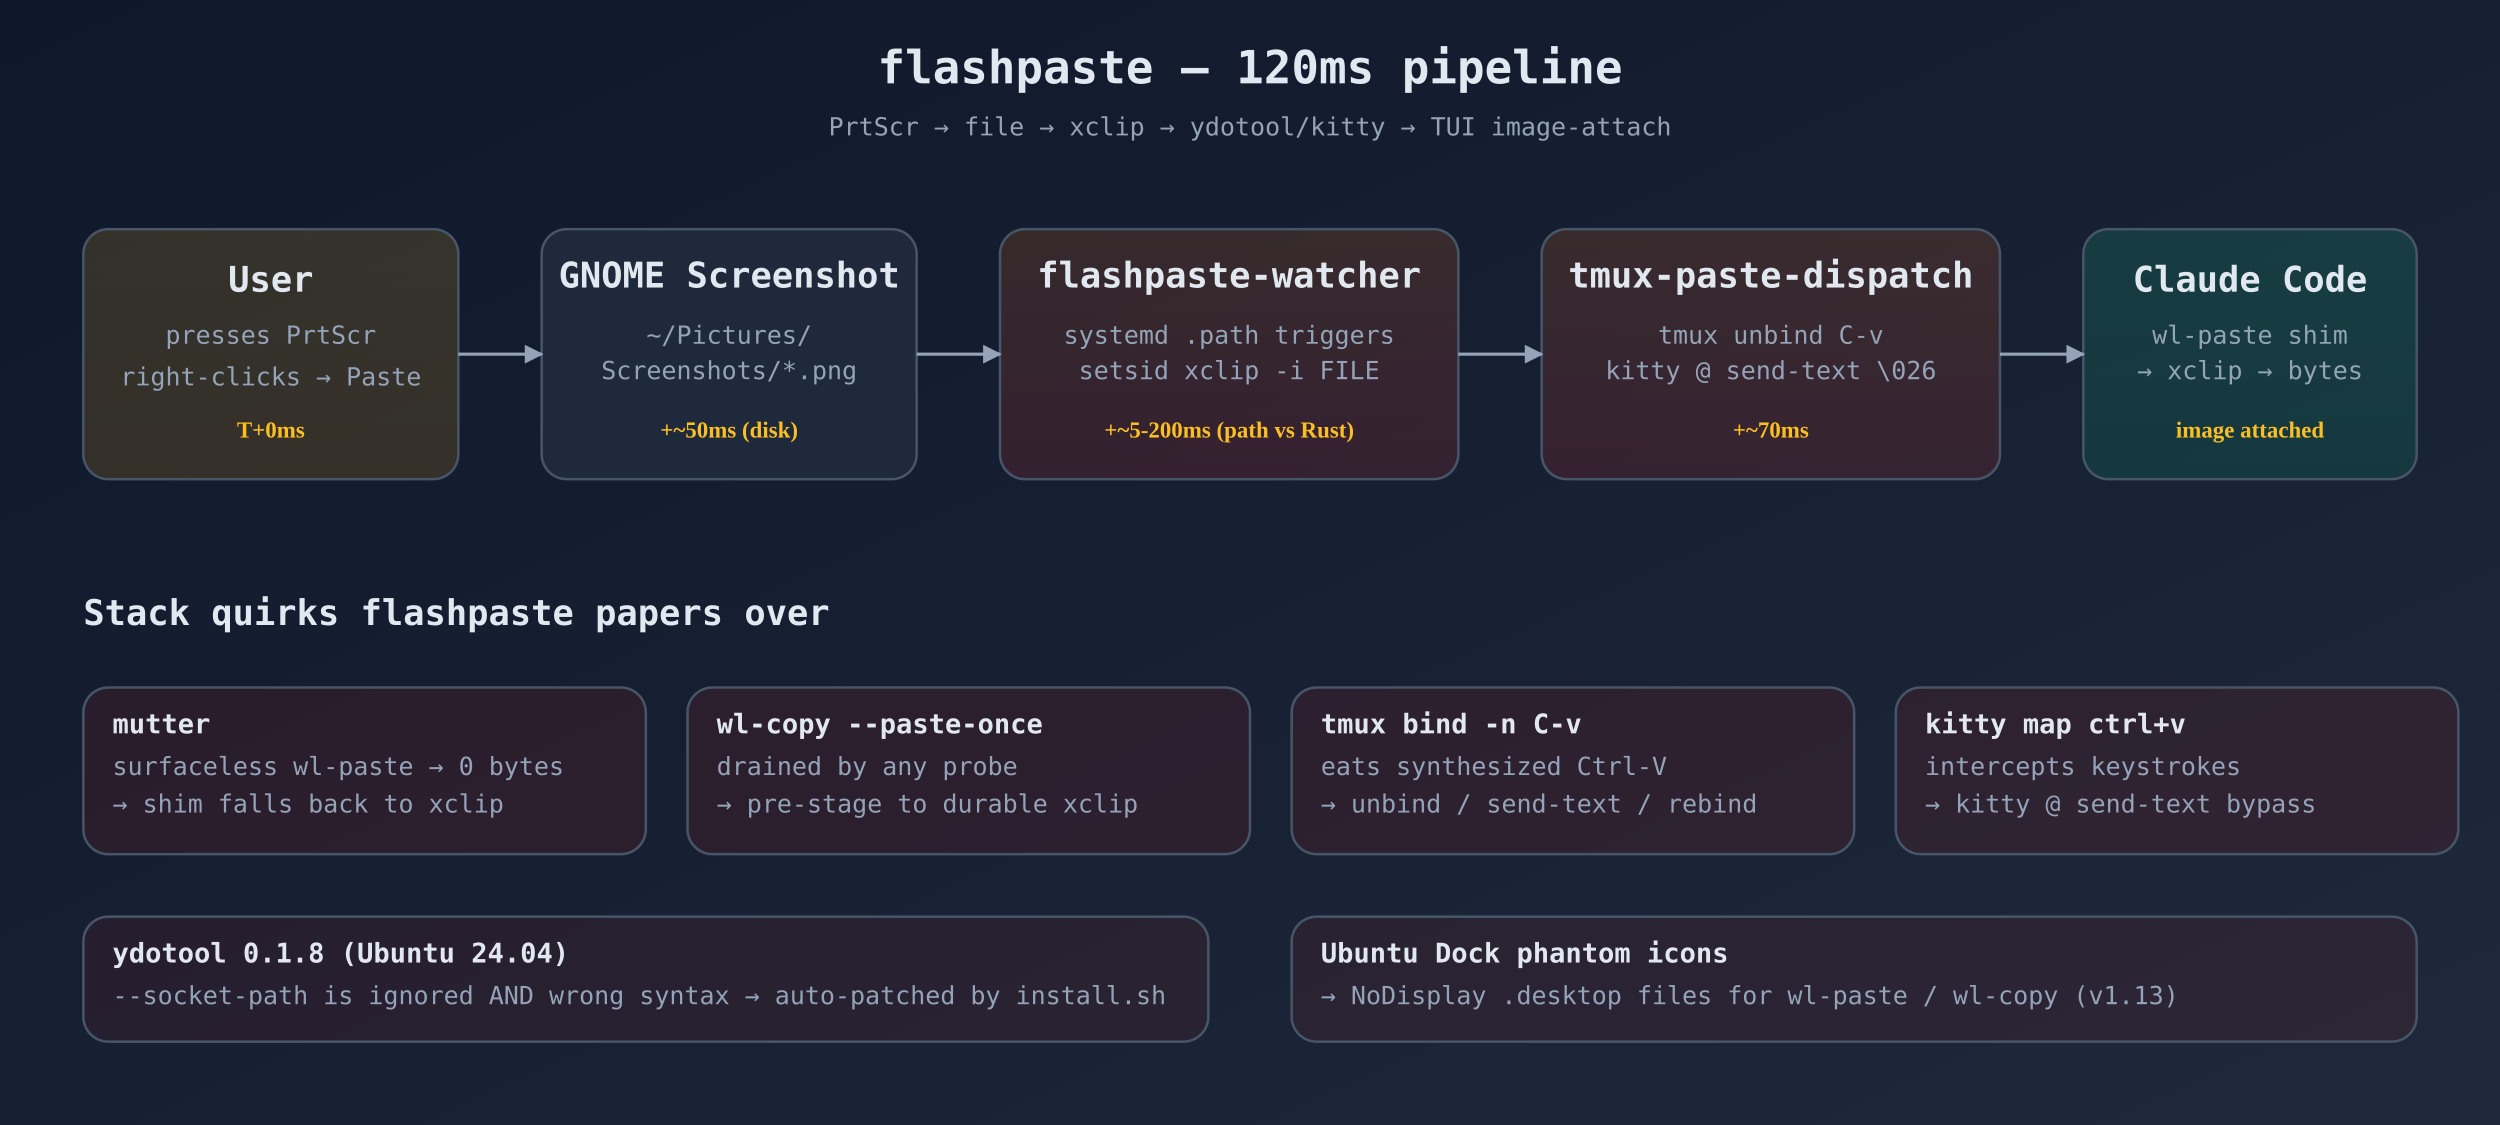
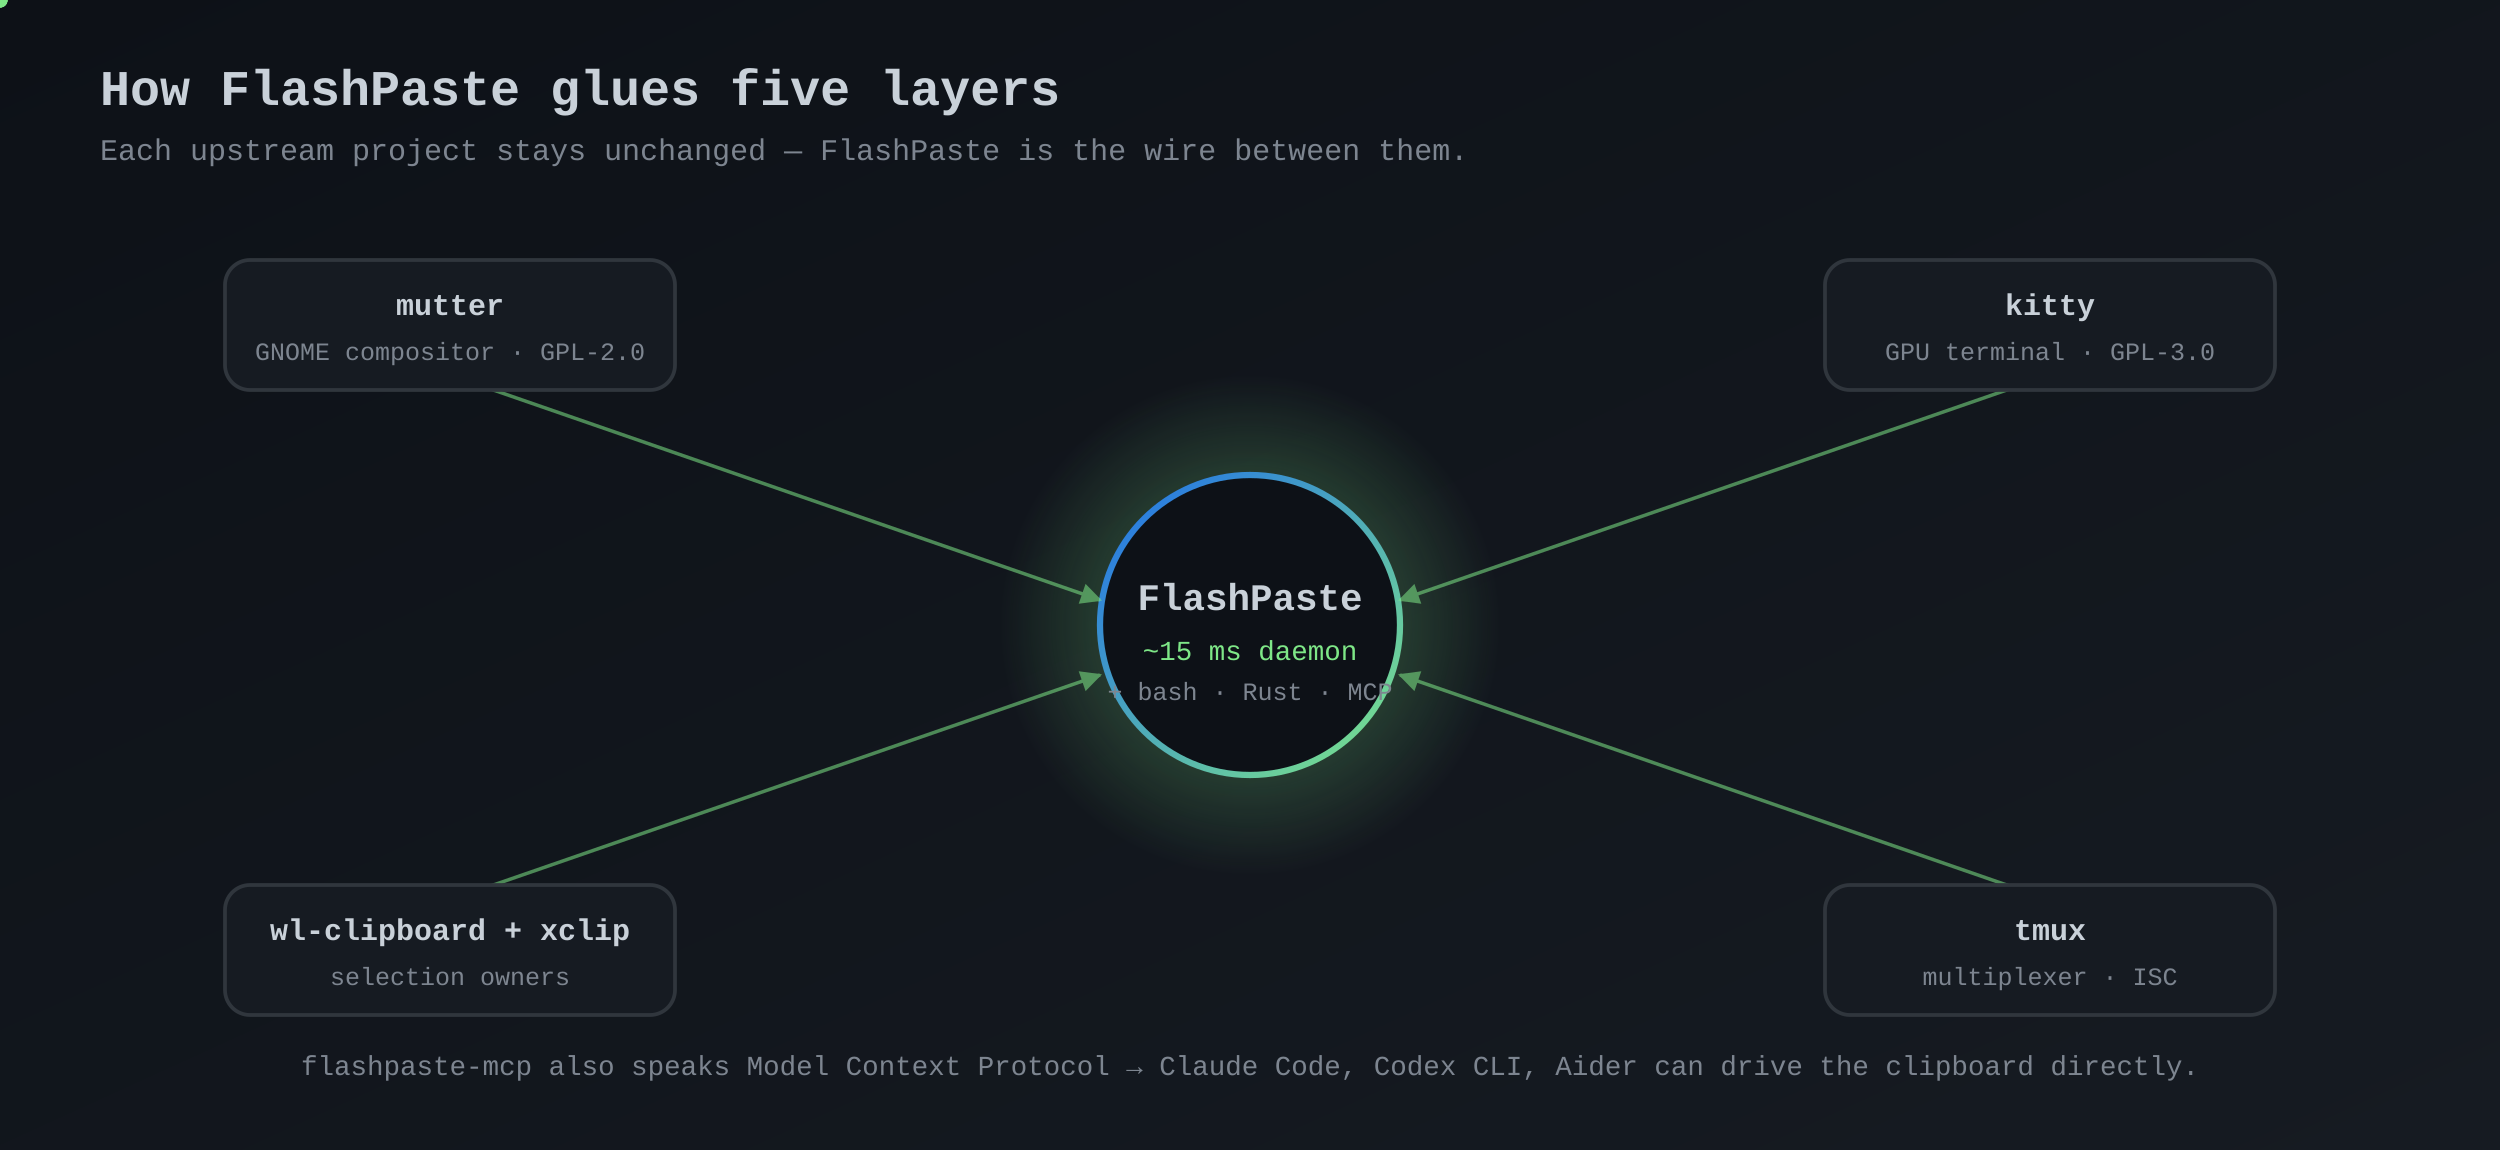
- <svg xmlns="http://www.w3.org/2000/svg" viewBox="0 0 1200 540" width="1200" height="540">
+ <svg xmlns="http://www.w3.org/2000/svg" viewBox="0 0 1000 460" role="img" aria-labelledby="at ad" font-family="ui-monospace, SFMono-Regular, Menlo, Monaco, Consolas, 'Liberation Mono', 'Courier New', monospace">
  <defs>
-     <linearGradient id="bg" x1="0" x2="1" y1="0" y2="1">
-       <stop offset="0%" stop-color="#0F172A" />
-       <stop offset="100%" stop-color="#1E293B" />
+     <linearGradient id="abg" x1="0" y1="0" x2="1" y2="1">
+       <stop offset="0" stop-color="#0d1117" />
+       <stop offset="1" stop-color="#161b22" />
    </linearGradient>
-     <linearGradient id="user" x1="0" x2="0" y1="0" y2="1">
-       <stop offset="0%" stop-color="#FBBF24" />
-       <stop offset="100%" stop-color="#F59E0B" />
+     <linearGradient id="hub" x1="0" y1="0" x2="1" y2="1">
+       <stop offset="0" stop-color="#1f6feb" />
+       <stop offset="1" stop-color="#7ee787" />
    </linearGradient>
-     <linearGradient id="flash" x1="0" x2="0" y1="0" y2="1">
-       <stop offset="0%" stop-color="#F97316" />
-       <stop offset="100%" stop-color="#DC2626" />
-     </linearGradient>
-     <linearGradient id="tui" x1="0" x2="0" y1="0" y2="1">
-       <stop offset="0%" stop-color="#10B981" />
-       <stop offset="100%" stop-color="#059669" />
-     </linearGradient>
-     <marker id="arrow" viewBox="0 0 10 10" refX="9" refY="5" markerWidth="6" markerHeight="6" orient="auto-start-reverse">
-       <path d="M 0 0 L 10 5 L 0 10 z" fill="#94A3B8" />
+     <radialGradient id="hubGlow" cx=".5" cy=".5" r=".5">
+       <stop offset="0" stop-color="#7ee787" stop-opacity=".55" />
+       <stop offset="1" stop-color="#7ee787" stop-opacity="0" />
+     </radialGradient>
+     <marker id="ah" viewBox="0 0 10 10" refX="9" refY="5" markerWidth="6" markerHeight="6" orient="auto">
+       <path d="M0 0L10 5L0 10z" fill="#7ee787" />
    </marker>
-     <style>
-       .lbl { font-family: ui-monospace, Menlo, monospace; fill: #E2E8F0; }
-       .h   { font-size: 17px; font-weight: 700; }
-       .s   { font-size: 12px; fill: #94A3B8; }
-       .t   { font-size: 11px; fill: #FBBF24; font-weight: 600; }
-       .box { stroke: #475569; stroke-width: 1.2; rx: 12; ry: 12; }
-     </style>
  </defs>
-   <rect width="1200" height="540" fill="url(#bg)" />
-   <text x="600" y="40" text-anchor="middle" class="lbl" font-size="22" font-weight="800">
-     flashpaste — 120ms pipeline
-   </text>
-   <text x="600" y="65" text-anchor="middle" class="lbl s">
-     PrtScr → file → xclip → ydotool/kitty → TUI image-attach
-   </text>
-   <g transform="translate(40,110)">
-     <rect width="180" height="120" class="box" fill="url(#user)" fill-opacity="0.15" />
-     <text x="90" y="30" text-anchor="middle" class="lbl h">User</text>
-     <text x="90" y="55" text-anchor="middle" class="lbl s">presses PrtScr</text>
-     <text x="90" y="75" text-anchor="middle" class="lbl s">right-clicks → Paste</text>
-     <text x="90" y="100" text-anchor="middle" class="t">T+0ms</text>
+   <rect width="1000" height="460" fill="url(#abg)" />
+   <text x="40" y="42" fill="#c9d1d9" font-size="20" font-weight="700">How FlashPaste glues five layers</text>
+   <text x="40" y="64" fill="#7d8590" font-size="12">Each upstream project stays unchanged — FlashPaste is the wire between them.</text>
+   <g transform="translate(500 250)">
+     <circle r="100" fill="url(#hubGlow)" opacity=".8">
+       <animate attributeName="r" values="90;110;90" dur="3.5s" repeatCount="indefinite" />
+     </circle>
+     <circle r="60" fill="#0d1117" stroke="url(#hub)" stroke-width="2.5" />
+     <text text-anchor="middle" y="-6" fill="#c9d1d9" font-size="15" font-weight="700">FlashPaste</text>
+     <text text-anchor="middle" y="14" fill="#7ee787" font-size="11">~15 ms daemon</text>
+     <text text-anchor="middle" y="30" fill="#7d8590" font-size="10">+ bash · Rust · MCP</text>
  </g>
-   <g transform="translate(260,110)">
-     <rect width="180" height="120" class="box" fill="#1E293B" />
-     <text x="90" y="28" text-anchor="middle" class="lbl h">GNOME Screenshot</text>
-     <text x="90" y="55" text-anchor="middle" class="lbl s">~/Pictures/</text>
-     <text x="90" y="72" text-anchor="middle" class="lbl s">Screenshots/*.png</text>
-     <text x="90" y="100" text-anchor="middle" class="t">+~50ms (disk)</text>
+   <g fill="none" stroke="#7ee787" stroke-width="1.4">
+     <line x1="180" y1="150" x2="440" y2="240" marker-end="url(#ah)" opacity=".55" />
+     <circle r="3" fill="#7ee787" stroke="none">
+       <animateMotion path="M180 150 L440 240" dur="2.8s" repeatCount="indefinite" />
+       <animate attributeName="opacity" values="0;1;1;0" keyTimes="0;.1;.9;1" dur="2.8s" repeatCount="indefinite" />
+     </circle>
+     <line x1="820" y1="150" x2="560" y2="240" marker-end="url(#ah)" opacity=".55" />
+     <circle r="3" fill="#7ee787" stroke="none">
+       <animateMotion path="M820 150 L560 240" dur="2.8s" begin=".7s" repeatCount="indefinite" />
+       <animate attributeName="opacity" values="0;1;1;0" keyTimes="0;.1;.9;1" dur="2.8s" begin=".7s" repeatCount="indefinite" />
+     </circle>
+     <line x1="180" y1="360" x2="440" y2="270" marker-end="url(#ah)" opacity=".55" />
+     <circle r="3" fill="#7ee787" stroke="none">
+       <animateMotion path="M180 360 L440 270" dur="2.8s" begin="1.4s" repeatCount="indefinite" />
+       <animate attributeName="opacity" values="0;1;1;0" keyTimes="0;.1;.9;1" dur="2.8s" begin="1.4s" repeatCount="indefinite" />
+     </circle>
+     <line x1="820" y1="360" x2="560" y2="270" marker-end="url(#ah)" opacity=".55" />
+     <circle r="3" fill="#7ee787" stroke="none">
+       <animateMotion path="M820 360 L560 270" dur="2.8s" begin="2.1s" repeatCount="indefinite" />
+       <animate attributeName="opacity" values="0;1;1;0" keyTimes="0;.1;.9;1" dur="2.8s" begin="2.1s" repeatCount="indefinite" />
+     </circle>
  </g>
-   <g transform="translate(480,110)">
-     <rect width="220" height="120" class="box" fill="url(#flash)" fill-opacity="0.15" />
-     <text x="110" y="28" text-anchor="middle" class="lbl h">flashpaste-watcher</text>
-     <text x="110" y="55" text-anchor="middle" class="lbl s">systemd .path triggers</text>
-     <text x="110" y="72" text-anchor="middle" class="lbl s">setsid xclip -i FILE</text>
-     <text x="110" y="100" text-anchor="middle" class="t">+~5-200ms (path vs Rust)</text>
-   </g>
-   <g transform="translate(740,110)">
-     <rect width="220" height="120" class="box" fill="url(#flash)" fill-opacity="0.15" />
-     <text x="110" y="28" text-anchor="middle" class="lbl h">tmux-paste-dispatch</text>
-     <text x="110" y="55" text-anchor="middle" class="lbl s">tmux unbind C-v</text>
-     <text x="110" y="72" text-anchor="middle" class="lbl s">kitty @ send-text \026</text>
-     <text x="110" y="100" text-anchor="middle" class="t">+~70ms</text>
-   </g>
-   <g transform="translate(1000,110)">
-     <rect width="160" height="120" class="box" fill="url(#tui)" fill-opacity="0.18" />
-     <text x="80" y="30" text-anchor="middle" class="lbl h">Claude Code</text>
-     <text x="80" y="55" text-anchor="middle" class="lbl s">wl-paste shim</text>
-     <text x="80" y="72" text-anchor="middle" class="lbl s">→ xclip → bytes</text>
-     <text x="80" y="100" text-anchor="middle" class="t">image attached</text>
-   </g>
-   <line x1="220" y1="170" x2="260" y2="170" stroke="#94A3B8" stroke-width="1.5" marker-end="url(#arrow)" />
-   <line x1="440" y1="170" x2="480" y2="170" stroke="#94A3B8" stroke-width="1.5" marker-end="url(#arrow)" />
-   <line x1="700" y1="170" x2="740" y2="170" stroke="#94A3B8" stroke-width="1.5" marker-end="url(#arrow)" />
-   <line x1="960" y1="170" x2="1000" y2="170" stroke="#94A3B8" stroke-width="1.5" marker-end="url(#arrow)" />
-   <g transform="translate(40,300)">
-     <text x="0" y="0" class="lbl h" fill="#F87171">Stack quirks flashpaste papers over</text>
-     <g transform="translate(0,30)">
-       <rect width="270" height="80" class="box" fill="#7F1D1D" fill-opacity="0.2" stroke="#B91C1C" />
-       <text x="14" y="22" class="lbl" font-size="13" font-weight="700">mutter</text>
-       <text x="14" y="42" class="lbl s">surfaceless wl-paste → 0 bytes</text>
-       <text x="14" y="60" class="lbl s">→ shim falls back to xclip</text>
+   <g font-size="12" text-anchor="middle">
+     <g transform="translate(180 130)">
+       <rect x="-90" y="-26" width="180" height="52" rx="10" fill="#161b22" stroke="#30363d" stroke-width="1.5" />
+       <text y="-4" fill="#c9d1d9" font-weight="600">mutter</text>
+       <text y="14" fill="#7d8590" font-size="10">GNOME compositor · GPL-2.0</text>
    </g>
-     <g transform="translate(290,30)">
-       <rect width="270" height="80" class="box" fill="#7F1D1D" fill-opacity="0.2" stroke="#B91C1C" />
-       <text x="14" y="22" class="lbl" font-size="13" font-weight="700">wl-copy --paste-once</text>
-       <text x="14" y="42" class="lbl s">drained by any probe</text>
-       <text x="14" y="60" class="lbl s">→ pre-stage to durable xclip</text>
+     <g transform="translate(820 130)">
+       <rect x="-90" y="-26" width="180" height="52" rx="10" fill="#161b22" stroke="#30363d" stroke-width="1.5" />
+       <text y="-4" fill="#c9d1d9" font-weight="600">kitty</text>
+       <text y="14" fill="#7d8590" font-size="10">GPU terminal · GPL-3.0</text>
    </g>
-     <g transform="translate(580,30)">
-       <rect width="270" height="80" class="box" fill="#7F1D1D" fill-opacity="0.2" stroke="#B91C1C" />
-       <text x="14" y="22" class="lbl" font-size="13" font-weight="700">tmux bind -n C-v</text>
-       <text x="14" y="42" class="lbl s">eats synthesized Ctrl-V</text>
-       <text x="14" y="60" class="lbl s">→ unbind / send-text / rebind</text>
+     <g transform="translate(180 380)">
+       <rect x="-90" y="-26" width="180" height="52" rx="10" fill="#161b22" stroke="#30363d" stroke-width="1.5" />
+       <text y="-4" fill="#c9d1d9" font-weight="600">wl-clipboard + xclip</text>
+       <text y="14" fill="#7d8590" font-size="10">selection owners</text>
    </g>
-     <g transform="translate(870,30)">
-       <rect width="270" height="80" class="box" fill="#7F1D1D" fill-opacity="0.2" stroke="#B91C1C" />
-       <text x="14" y="22" class="lbl" font-size="13" font-weight="700">kitty map ctrl+v</text>
-       <text x="14" y="42" class="lbl s">intercepts keystrokes</text>
-       <text x="14" y="60" class="lbl s">→ kitty @ send-text bypass</text>
+     <g transform="translate(820 380)">
+       <rect x="-90" y="-26" width="180" height="52" rx="10" fill="#161b22" stroke="#30363d" stroke-width="1.5" />
+       <text y="-4" fill="#c9d1d9" font-weight="600">tmux</text>
+       <text y="14" fill="#7d8590" font-size="10">multiplexer · ISC</text>
    </g>
  </g>
-   <g transform="translate(40,440)">
-     <rect width="540" height="60" class="box" fill="#7F1D1D" fill-opacity="0.15" stroke="#B91C1C" />
-     <text x="14" y="22" class="lbl" font-size="13" font-weight="700">ydotool 0.1.8 (Ubuntu 24.04)</text>
-     <text x="14" y="42" class="lbl s">--socket-path is ignored AND wrong syntax → auto-patched by install.sh</text>
-   </g>
-   <g transform="translate(620,440)">
-     <rect width="540" height="60" class="box" fill="#7F1D1D" fill-opacity="0.15" stroke="#B91C1C" />
-     <text x="14" y="22" class="lbl" font-size="13" font-weight="700">Ubuntu Dock phantom icons</text>
-     <text x="14" y="42" class="lbl s">→ NoDisplay .desktop files for wl-paste / wl-copy (v1.13)</text>
-   </g>
+   <text x="500" y="430" text-anchor="middle" fill="#7d8590" font-size="11">
+     flashpaste-mcp also speaks Model Context Protocol → Claude Code, Codex CLI, Aider can drive the clipboard directly.
+   </text>
</svg>
